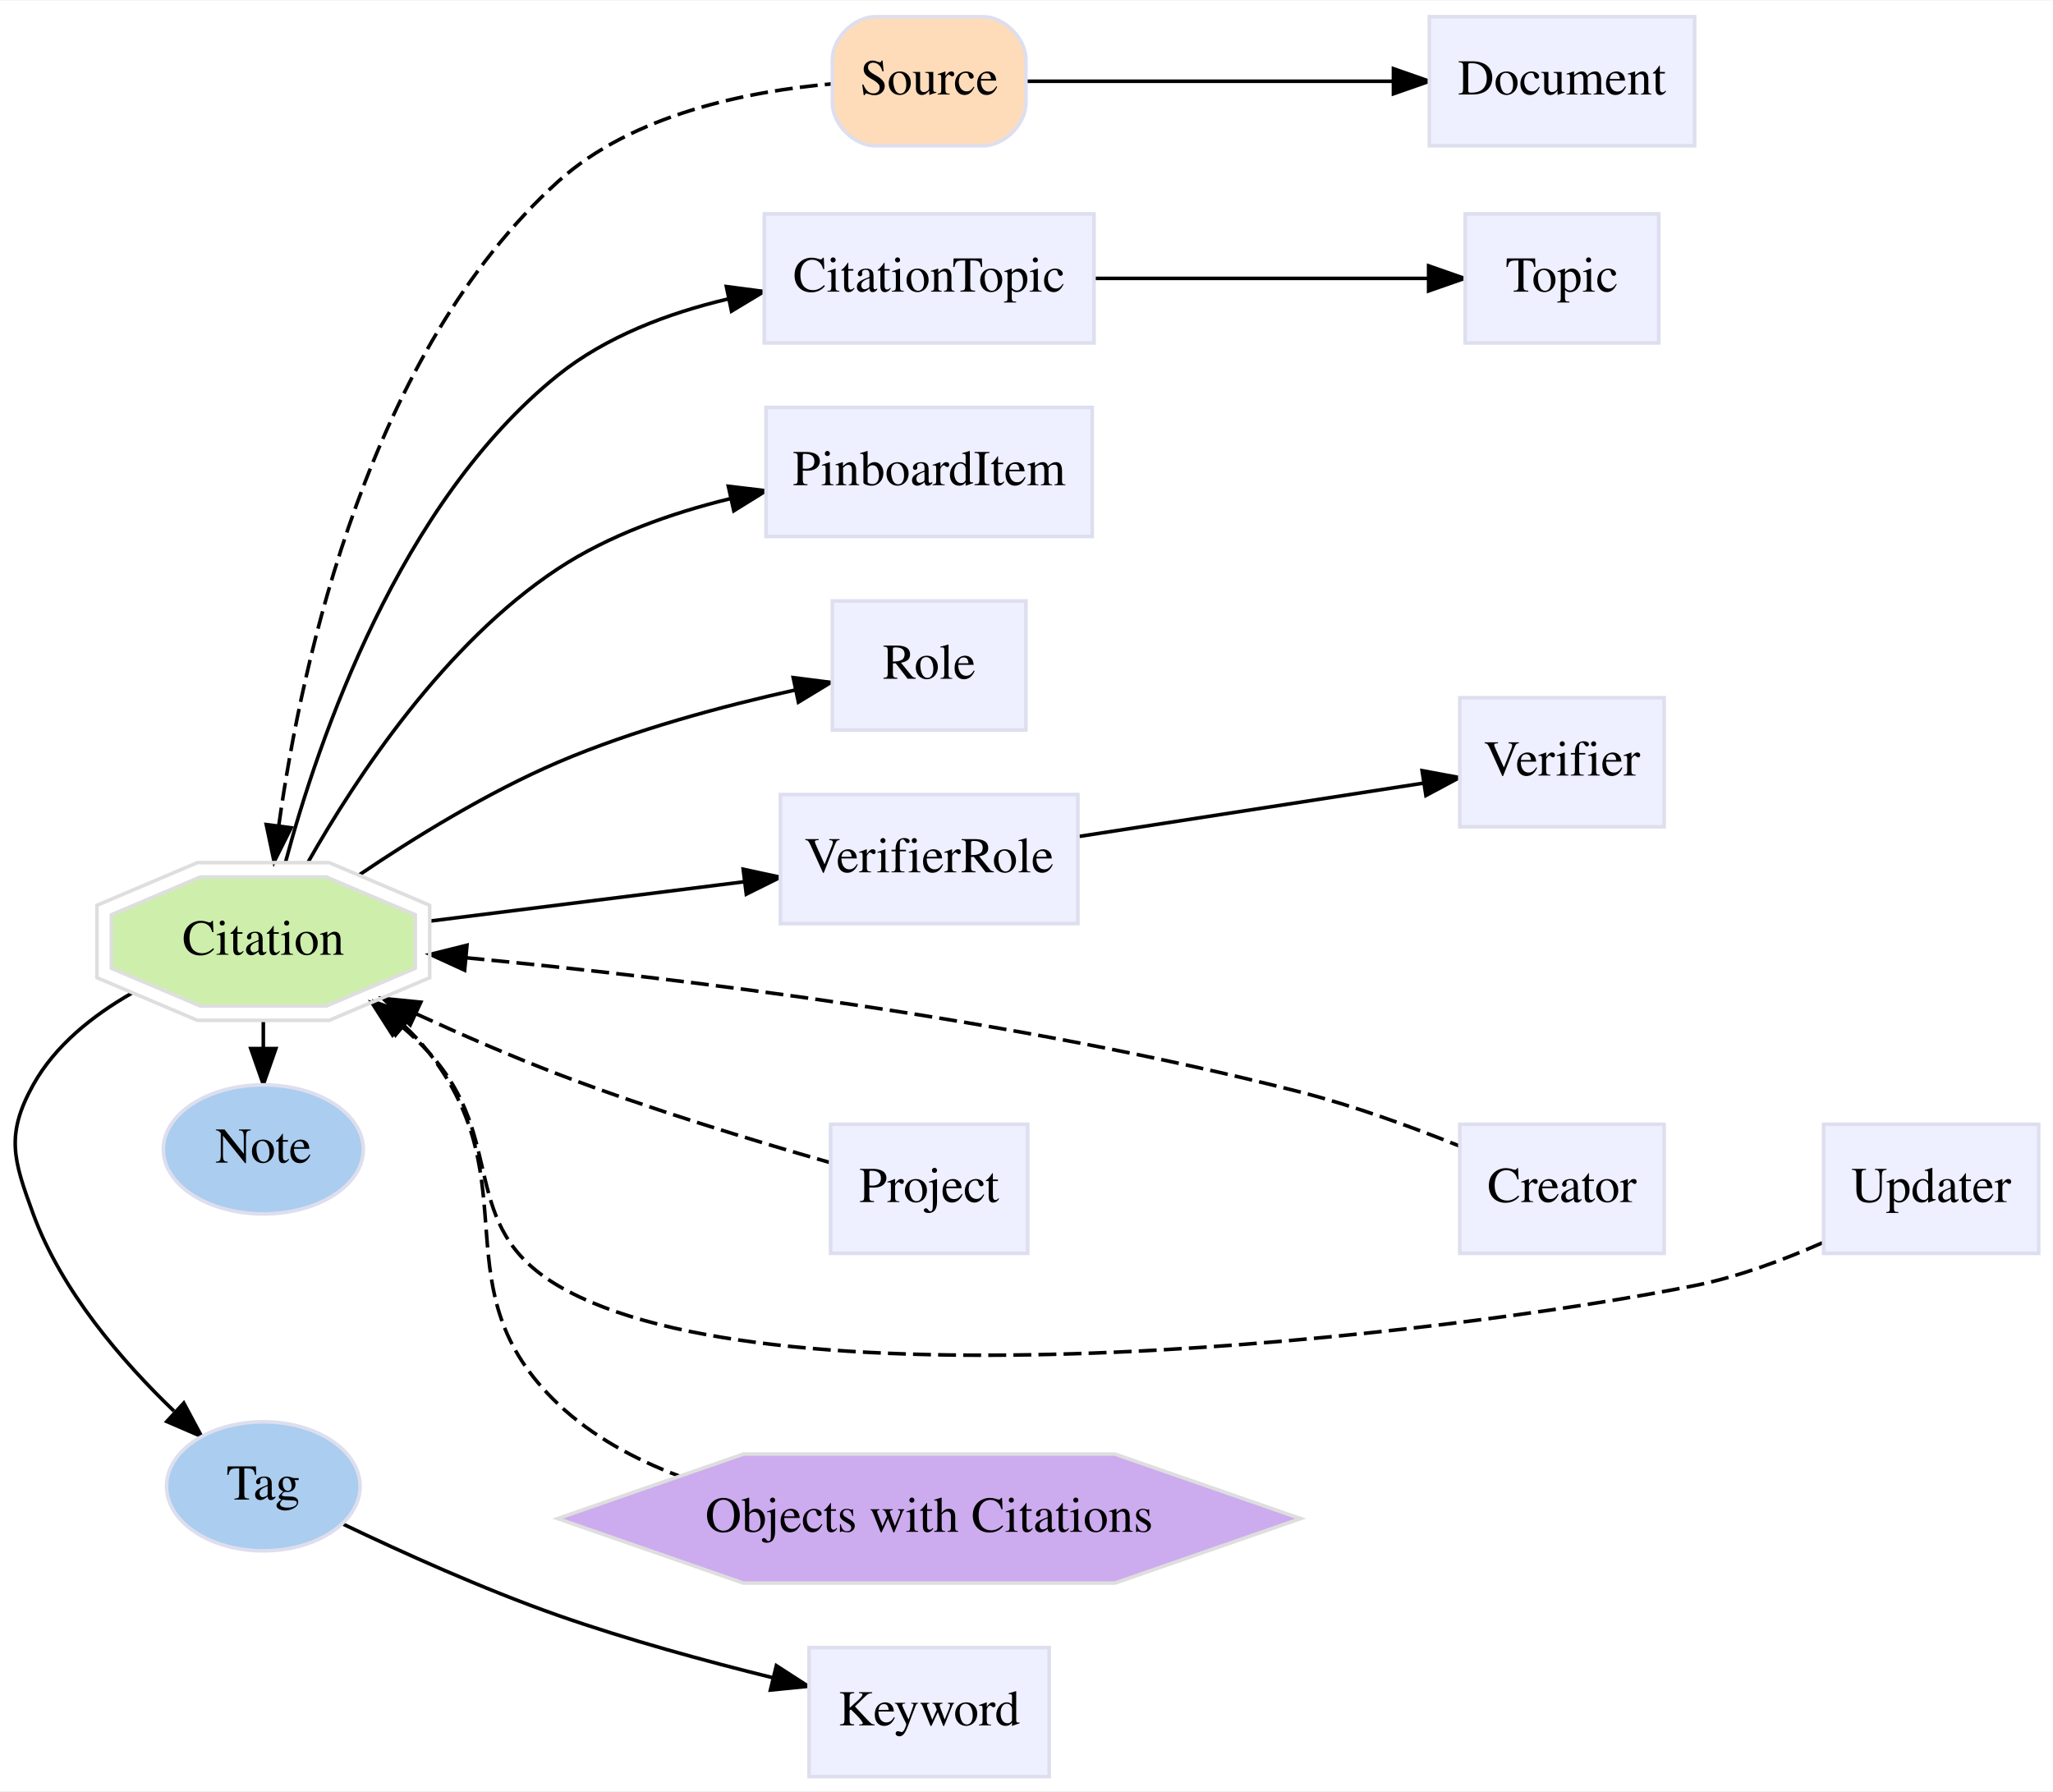
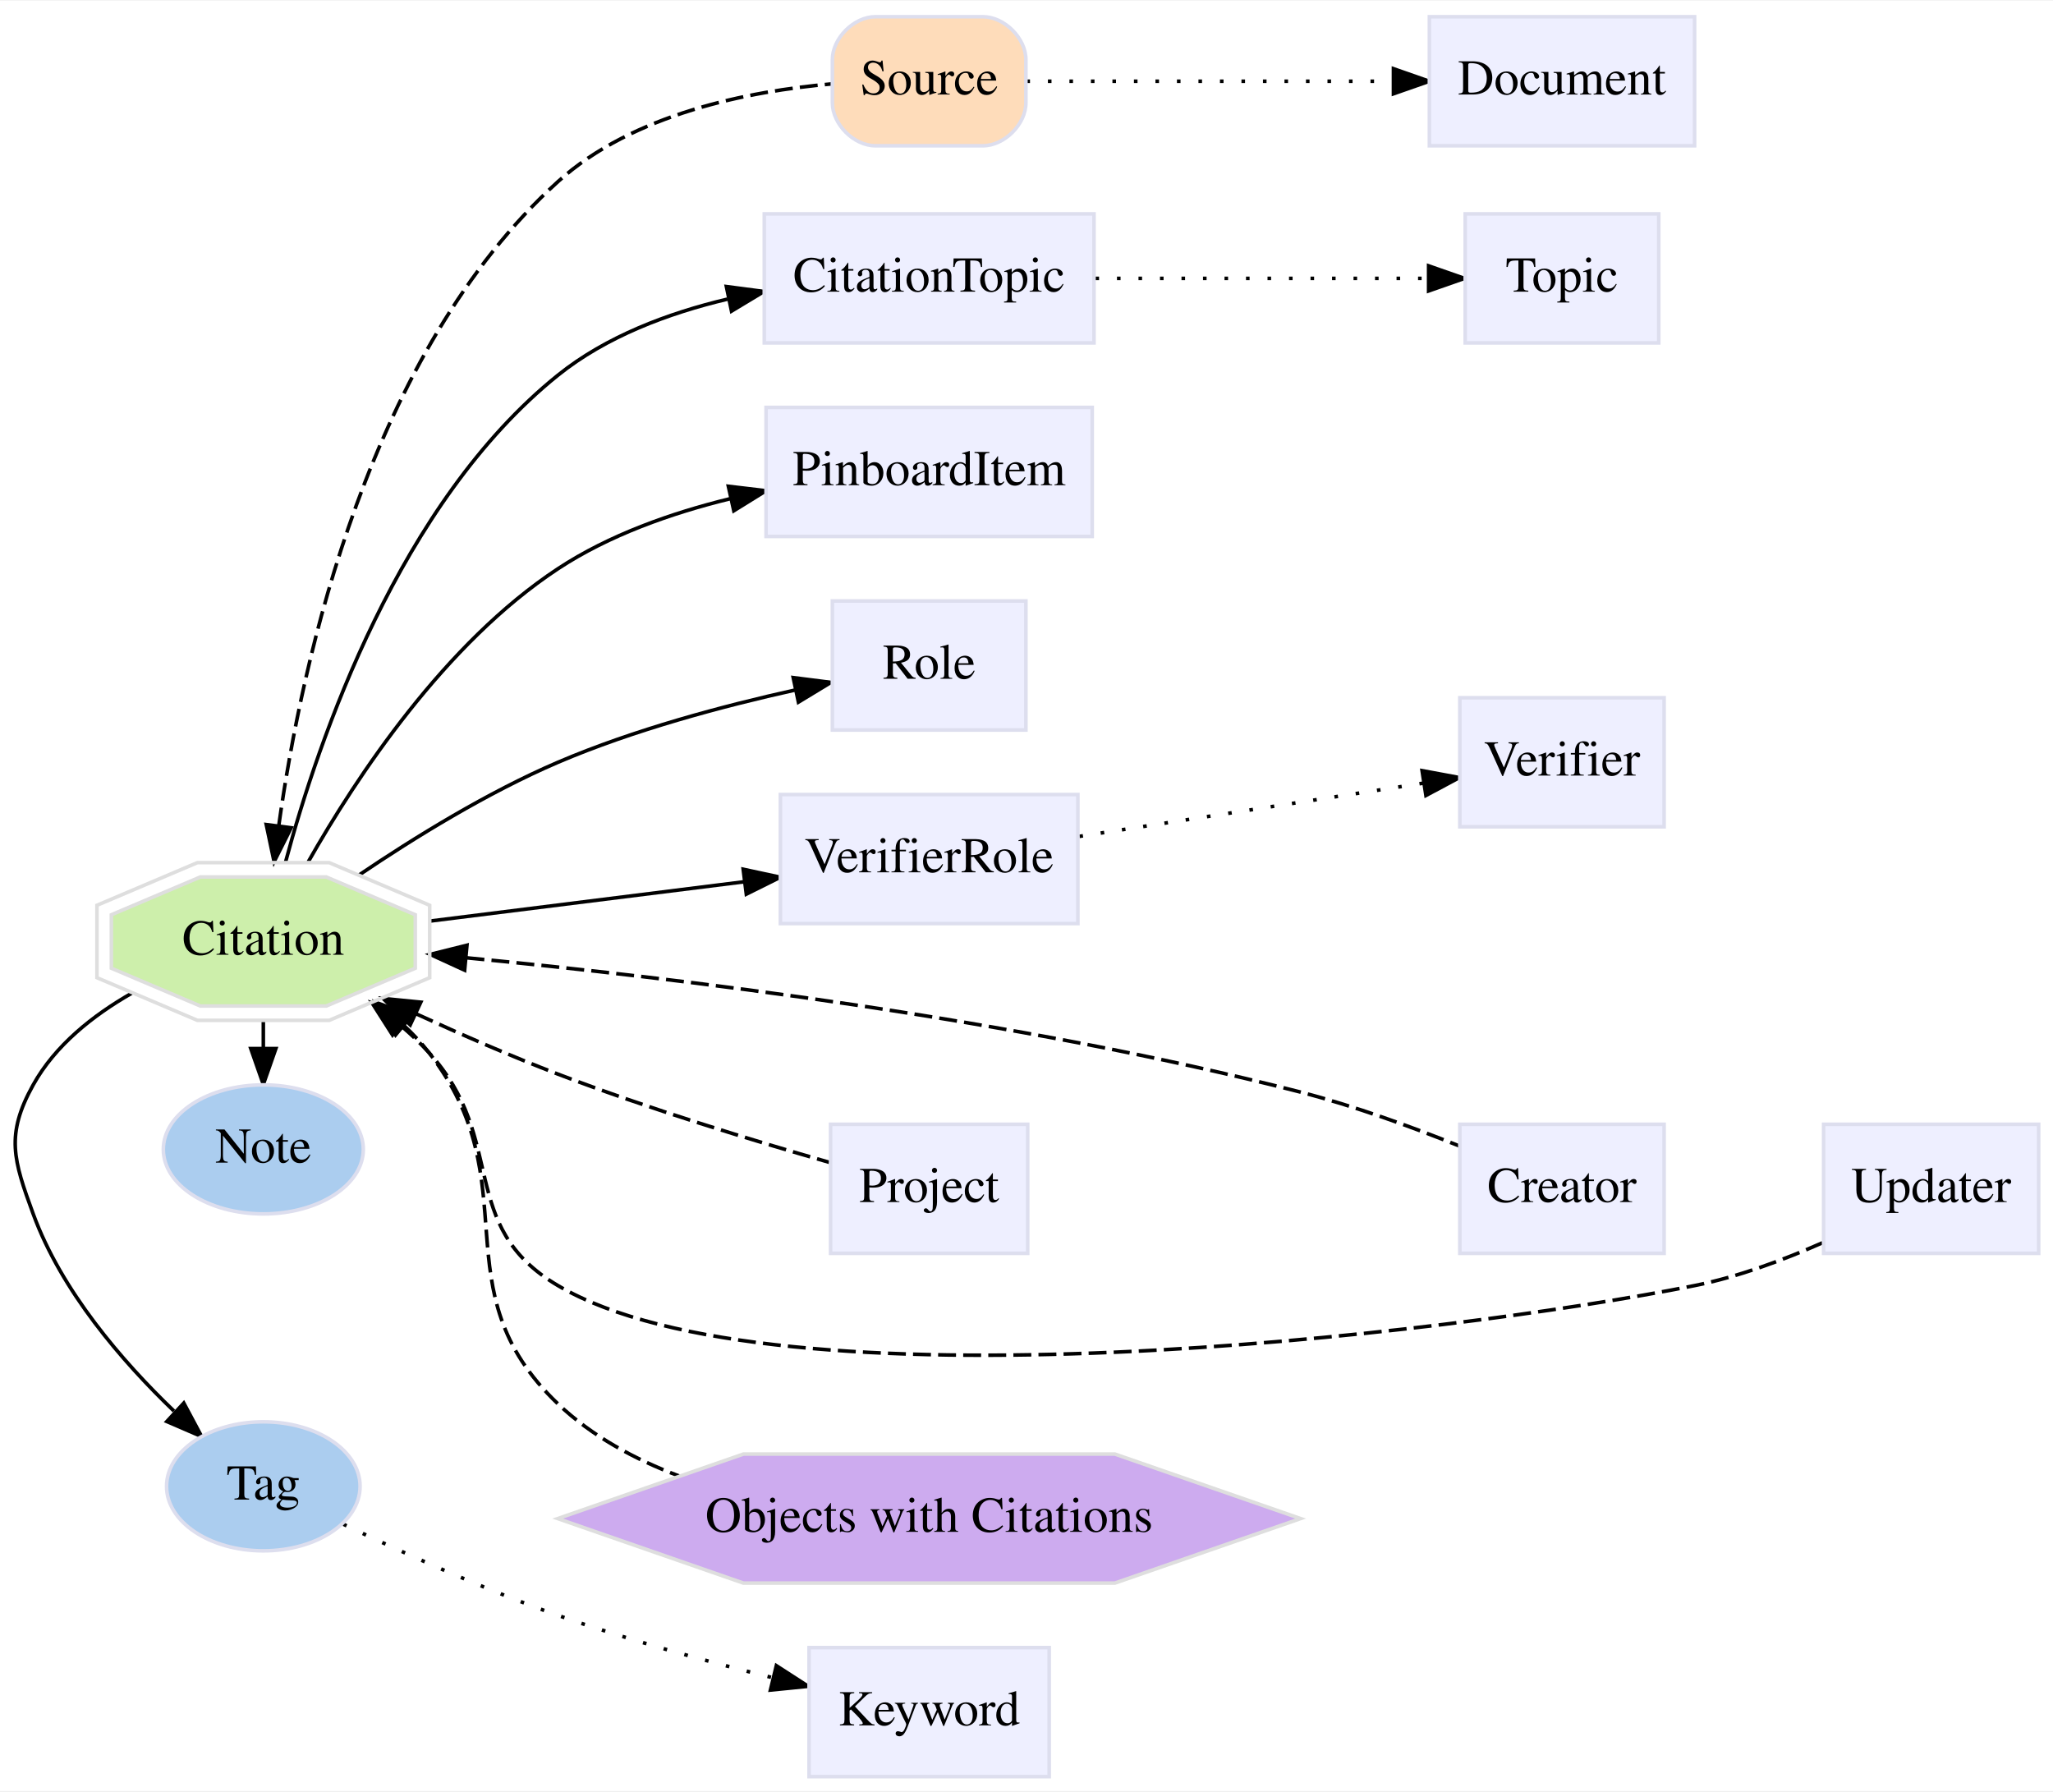
<svg xmlns="http://www.w3.org/2000/svg" xmlns:xlink="http://www.w3.org/1999/xlink" width="573pt" height="500pt" viewBox="0.00 0.00 572.81 499.50">
  <g id="graph0" class="graph" transform="scale(1 1) rotate(0) translate(4 495.5)">
    <polygon fill="white" stroke="transparent" points="-4,4 -4,-495.5 568.81,-495.5 568.81,4 -4,4" />
    <g id="edge7" class="edge">
      <path fill="none" stroke="black" d="M32.75,-218.57C21.94,-212.4 11.38,-204.02 5.26,-193 -2.51,-179.01 -0.24,-172.03 5.26,-157 13.12,-135.51 30.04,-115.91 44.54,-102" />
      <polygon fill="black" stroke="black" points="47.28,-104.23 52.27,-94.88 42.54,-99.08 47.28,-104.23" />
    </g>
    <g id="edge4" class="edge">
      <path fill="none" stroke="black" d="M69.47,-210.88C69.47,-208.38 69.47,-205.89 69.47,-203.39" />
      <polygon fill="black" stroke="black" points="72.97,-203.12 69.47,-193.12 65.97,-203.13 72.97,-203.12" />
    </g>
    <g id="edge14" class="edge">
      <path fill="none" stroke="black" stroke-dasharray="5,2" d="M73.79,-265.39C80.3,-311.94 99.09,-397.39 151.68,-445 172.61,-463.95 205.16,-470.25 227.96,-472.25" />
      <polygon fill="black" stroke="black" points="77.23,-264.72 72.48,-255.25 70.29,-265.62 77.23,-264.72" />
    </g>
    <g id="edge1" class="edge">
      <path fill="none" stroke="black" d="M75.63,-255.03C84.84,-289.39 107.43,-355.46 151.68,-391 165.11,-401.79 182.43,-408.3 199,-412.22" />
      <polygon fill="black" stroke="black" points="198.67,-415.72 209.17,-414.34 200.1,-408.87 198.67,-415.72" />
    </g>
    <g id="edge5" class="edge">
      <path fill="none" stroke="black" d="M81.99,-255.2C95.5,-279.01 120.11,-316.2 151.68,-337 165.94,-346.4 183.33,-352.53 199.71,-356.53" />
      <polygon fill="black" stroke="black" points="199.22,-360 209.74,-358.75 200.74,-353.17 199.22,-360" />
    </g>
    <g id="edge6" class="edge">
      <path fill="none" stroke="black" d="M96.1,-251.5C111.58,-261.96 132.04,-274.59 151.68,-283 172.87,-292.07 197.86,-298.73 217.87,-303.16" />
      <polygon fill="black" stroke="black" points="217.32,-306.62 227.83,-305.28 218.77,-299.78 217.32,-306.62" />
    </g>
    <g id="edge9" class="edge">
      <path fill="none" stroke="black" d="M115.9,-238.69C142.47,-242.01 176.09,-246.22 203.53,-249.65" />
      <polygon fill="black" stroke="black" points="203.36,-253.16 213.72,-250.93 204.23,-246.21 203.36,-253.16" />
    </g>
    <g id="edge12" class="edge">
      <path fill="none" stroke="black" stroke-dasharray="5,2" d="M126.16,-228.45C184.76,-222.84 279.32,-211.44 358.81,-191 373.81,-187.14 390,-181.24 403.22,-175.93" />
      <polygon fill="black" stroke="black" points="125.64,-224.99 116.01,-229.4 126.29,-231.96 125.64,-224.99" />
    </g>
    <g id="edge13" class="edge">
      <path fill="none" stroke="black" stroke-dasharray="5,2" d="M112.17,-212.79C124.73,-207.03 138.64,-200.98 151.68,-196 176.94,-186.35 206.49,-177.36 227.37,-171.39" />
      <polygon fill="black" stroke="black" points="110.46,-209.73 102.87,-217.11 113.41,-216.07 110.46,-209.73" />
    </g>
    <g id="edge15" class="edge">
      <path fill="none" stroke="black" stroke-dasharray="5,2" d="M107.89,-209.5C110.66,-207.12 113.3,-204.61 115.68,-202 137.89,-177.56 123.23,-153.77 151.68,-137 212.39,-101.22 399.7,-123.22 468.81,-137 480.92,-139.41 493.59,-144.13 504.49,-148.95" />
      <polygon fill="black" stroke="black" points="105.52,-206.91 99.82,-215.84 109.84,-212.41 105.52,-206.91" />
    </g>
    <g id="edge11" class="edge">
      <path fill="none" stroke="black" stroke-dasharray="5,2" d="M108.8,-209.46C111.3,-207.12 113.63,-204.63 115.68,-202 144.16,-165.37 118.06,-135.99 151.68,-104 161.14,-95 173.09,-88.53 185.47,-83.88" />
      <polygon fill="black" stroke="black" points="106.37,-206.93 100.91,-216.01 110.84,-212.32 106.37,-206.93" />
    </g>
    <g id="edge3" class="edge">
-       <path fill="none" stroke="black" d="M91.8,-70.42C107.97,-62.68 130.87,-52.3 151.68,-45 171.03,-38.21 192.96,-32.22 211.55,-27.62" />
+       <path fill="none" stroke="black" stroke-dasharray="1,5" d="M91.8,-70.42C107.97,-62.68 130.87,-52.3 151.68,-45 171.03,-38.21 192.96,-32.22 211.55,-27.62" />
      <polygon fill="black" stroke="black" points="212.61,-30.96 221.51,-25.21 210.96,-24.16 212.61,-30.96" />
    </g>
    <g id="edge2" class="edge">
-       <path fill="none" stroke="black" d="M282.38,-473C309.33,-473 351.91,-473 384.56,-473" />
+       <path fill="none" stroke="black" stroke-dasharray="1,5" d="M282.38,-473C309.33,-473 351.91,-473 384.56,-473" />
      <polygon fill="black" stroke="black" points="384.79,-476.5 394.79,-473 384.79,-469.5 384.79,-476.5" />
    </g>
    <g id="edge8" class="edge">
-       <path fill="none" stroke="black" d="M301.65,-418C330.55,-418 367.47,-418 394.43,-418" />
+       <path fill="none" stroke="black" stroke-dasharray="1,5" d="M301.65,-418C330.55,-418 367.47,-418 394.43,-418" />
      <polygon fill="black" stroke="black" points="394.6,-421.5 404.6,-418 394.6,-414.5 394.6,-421.5" />
    </g>
    <g id="edge10" class="edge">
-       <path fill="none" stroke="black" d="M297.17,-262.33C326.25,-266.83 365,-272.82 393.29,-277.2" />
+       <path fill="none" stroke="black" stroke-dasharray="1,5" d="M297.17,-262.33C326.25,-266.83 365,-272.82 393.29,-277.2" />
      <polygon fill="black" stroke="black" points="392.78,-280.66 403.2,-278.73 393.85,-273.74 392.78,-280.66" />
    </g>
    <g id="node1" class="node">
      <g id="a_node1">
        <a xlink:href="/develop/Data/models.html#citation" xlink:title="Citation" target="_top">
          <polygon fill="#cdefab" stroke="#dedede" points="111.87,-225.54 111.87,-240.46 87.03,-251 51.9,-251 27.07,-240.46 27.07,-225.54 51.9,-215 87.03,-215 111.87,-225.54" />
          <polygon fill="none" stroke="#dedede" points="115.89,-222.9 115.89,-243.1 87.85,-255 51.08,-255 23.05,-243.1 23.05,-222.9 51.08,-211 87.85,-211 115.89,-222.9" />
          <text text-anchor="middle" x="69.47" y="-229.3" font-family="Times,serif" font-size="14.00">Citation</text>
        </a>
      </g>
    </g>
    <g id="node2" class="node">
      <g id="a_node2">
        <a xlink:href="/develop/Data/models.html#tag" xlink:title="Tag" target="_top">
          <ellipse fill="#abcdef" stroke="#dddeee" cx="69.47" cy="-81" rx="27" ry="18" />
          <text text-anchor="middle" x="69.47" y="-77.3" font-family="Times,serif" font-size="14.00">Tag</text>
        </a>
      </g>
    </g>
    <g id="node3" class="node">
      <g id="a_node3">
        <a xlink:href="/develop/Data/models.html#note" xlink:title="Note" target="_top">
          <ellipse fill="#abcdef" stroke="#dddeee" cx="69.47" cy="-175" rx="27.9" ry="18" />
          <text text-anchor="middle" x="69.47" y="-171.3" font-family="Times,serif" font-size="14.00">Note</text>
        </a>
      </g>
    </g>
    <g id="node4" class="node">
      <g id="a_node4">
        <a xlink:href="/develop/Data/models.html#source" xlink:title="Source" target="_top">
          <path fill="#fedcba" stroke="#dddeee" d="M240.24,-455C240.24,-455 270.24,-455 270.24,-455 276.24,-455 282.24,-461 282.24,-467 282.24,-467 282.24,-479 282.24,-479 282.24,-485 276.24,-491 270.24,-491 270.24,-491 240.24,-491 240.24,-491 234.24,-491 228.24,-485 228.24,-479 228.24,-479 228.24,-467 228.24,-467 228.24,-461 234.24,-455 240.24,-455" />
          <text text-anchor="middle" x="255.24" y="-469.3" font-family="Times,serif" font-size="14.00">Source</text>
        </a>
      </g>
    </g>
    <g id="node5" class="node">
      <g id="a_node5">
        <a xlink:href="/develop/Data/models.html#citation-topic" xlink:title="CitationTopic" target="_top">
          <polygon fill="#eeefff" stroke="#dddeee" points="301.24,-436 209.24,-436 209.24,-400 301.24,-400 301.24,-436" />
          <text text-anchor="middle" x="255.24" y="-414.3" font-family="Times,serif" font-size="14.00">CitationTopic</text>
        </a>
      </g>
    </g>
    <g id="node6" class="node">
      <g id="a_node6">
        <a xlink:href="/develop/Data/models.html#document" xlink:title="Document" target="_top">
          <polygon fill="#eeefff" stroke="#dddeee" points="468.81,-491 394.81,-491 394.81,-455 468.81,-455 468.81,-491" />
          <text text-anchor="middle" x="431.81" y="-469.3" font-family="Times,serif" font-size="14.00">Document</text>
        </a>
      </g>
    </g>
    <g id="node7" class="node">
      <g id="a_node7">
        <a xlink:href="/develop/Data/models.html#keyword" xlink:title="Keyword" target="_top">
          <polygon fill="#eeefff" stroke="#dddeee" points="288.74,-36 221.74,-36 221.74,0 288.74,0 288.74,-36" />
          <text text-anchor="middle" x="255.24" y="-14.3" font-family="Times,serif" font-size="14.00">Keyword</text>
        </a>
      </g>
    </g>
    <g id="node8" class="node">
      <g id="a_node8">
        <a xlink:href="/develop/Data/models.html#pinboard-item" xlink:title="PinboardItem" target="_top">
          <polygon fill="#eeefff" stroke="#dddeee" points="300.74,-382 209.74,-382 209.74,-346 300.74,-346 300.74,-382" />
          <text text-anchor="middle" x="255.24" y="-360.3" font-family="Times,serif" font-size="14.00">PinboardItem</text>
        </a>
      </g>
    </g>
    <g id="node9" class="node">
      <g id="a_node9">
        <a xlink:href="/develop/Data/models.html#role" xlink:title="Role" target="_top">
          <polygon fill="#eeefff" stroke="#dddeee" points="282.24,-328 228.24,-328 228.24,-292 282.24,-292 282.24,-328" />
          <text text-anchor="middle" x="255.24" y="-306.3" font-family="Times,serif" font-size="14.00">Role</text>
        </a>
      </g>
    </g>
    <g id="node10" class="node">
      <g id="a_node10">
        <a xlink:href="/develop/Data/models.html#topic" xlink:title="Topic" target="_top">
          <polygon fill="#eeefff" stroke="#dddeee" points="458.81,-436 404.81,-436 404.81,-400 458.81,-400 458.81,-436" />
          <text text-anchor="middle" x="431.81" y="-414.3" font-family="Times,serif" font-size="14.00">Topic</text>
        </a>
      </g>
    </g>
    <g id="node11" class="node">
      <g id="a_node11">
        <a xlink:href="/develop/Data/models.html#verifier-role" xlink:title="VerifierRole" target="_top">
          <polygon fill="#eeefff" stroke="#dddeee" points="296.74,-274 213.74,-274 213.74,-238 296.74,-238 296.74,-274" />
          <text text-anchor="middle" x="255.24" y="-252.3" font-family="Times,serif" font-size="14.00">VerifierRole</text>
        </a>
      </g>
    </g>
    <g id="node12" class="node">
      <g id="a_node12">
        <a xlink:href="/develop/Data/models.html#verifier" xlink:title="Verifier" target="_top">
          <polygon fill="#eeefff" stroke="#dddeee" points="460.31,-301 403.31,-301 403.31,-265 460.31,-265 460.31,-301" />
          <text text-anchor="middle" x="431.81" y="-279.3" font-family="Times,serif" font-size="14.00">Verifier</text>
        </a>
      </g>
    </g>
    <g id="node13" class="node">
      <g id="a_node13">
        <a xlink:href="/develop/Data/models.html#creator" xlink:title="Creator" target="_top">
          <polygon fill="#eeefff" stroke="#dddeee" points="460.31,-182 403.31,-182 403.31,-146 460.31,-146 460.31,-182" />
          <text text-anchor="middle" x="431.81" y="-160.3" font-family="Times,serif" font-size="14.00">Creator</text>
        </a>
      </g>
    </g>
    <g id="node14" class="node">
      <g id="a_node14">
        <a xlink:href="/develop/Data/models.html#project" xlink:title="Project" target="_top">
          <polygon fill="#eeefff" stroke="#dddeee" points="282.74,-182 227.74,-182 227.74,-146 282.74,-146 282.74,-182" />
          <text text-anchor="middle" x="255.24" y="-160.3" font-family="Times,serif" font-size="14.00">Project</text>
        </a>
      </g>
    </g>
    <g id="node15" class="node">
      <g id="a_node15">
        <a xlink:href="/develop/Data/models.html#updater" xlink:title="Updater" target="_top">
          <polygon fill="#eeefff" stroke="#dddeee" points="564.81,-182 504.81,-182 504.81,-146 564.81,-146 564.81,-182" />
          <text text-anchor="middle" x="534.81" y="-160.3" font-family="Times,serif" font-size="14.00">Updater</text>
        </a>
      </g>
    </g>
    <g id="node16" class="node">
      <g id="a_node16">
        <a xlink:href="/develop/Data/models.html#objects with citation" xlink:title="Objects with Citations" target="_top">
          <polygon fill="#cdabef" stroke="#dedede" points="358.88,-72 307.06,-90 203.43,-90 151.61,-72 203.43,-54 307.06,-54 358.88,-72" />
          <text text-anchor="middle" x="255.24" y="-68.3" font-family="Times,serif" font-size="14.00">Objects with Citations</text>
        </a>
      </g>
    </g>
  </g>
</svg>
